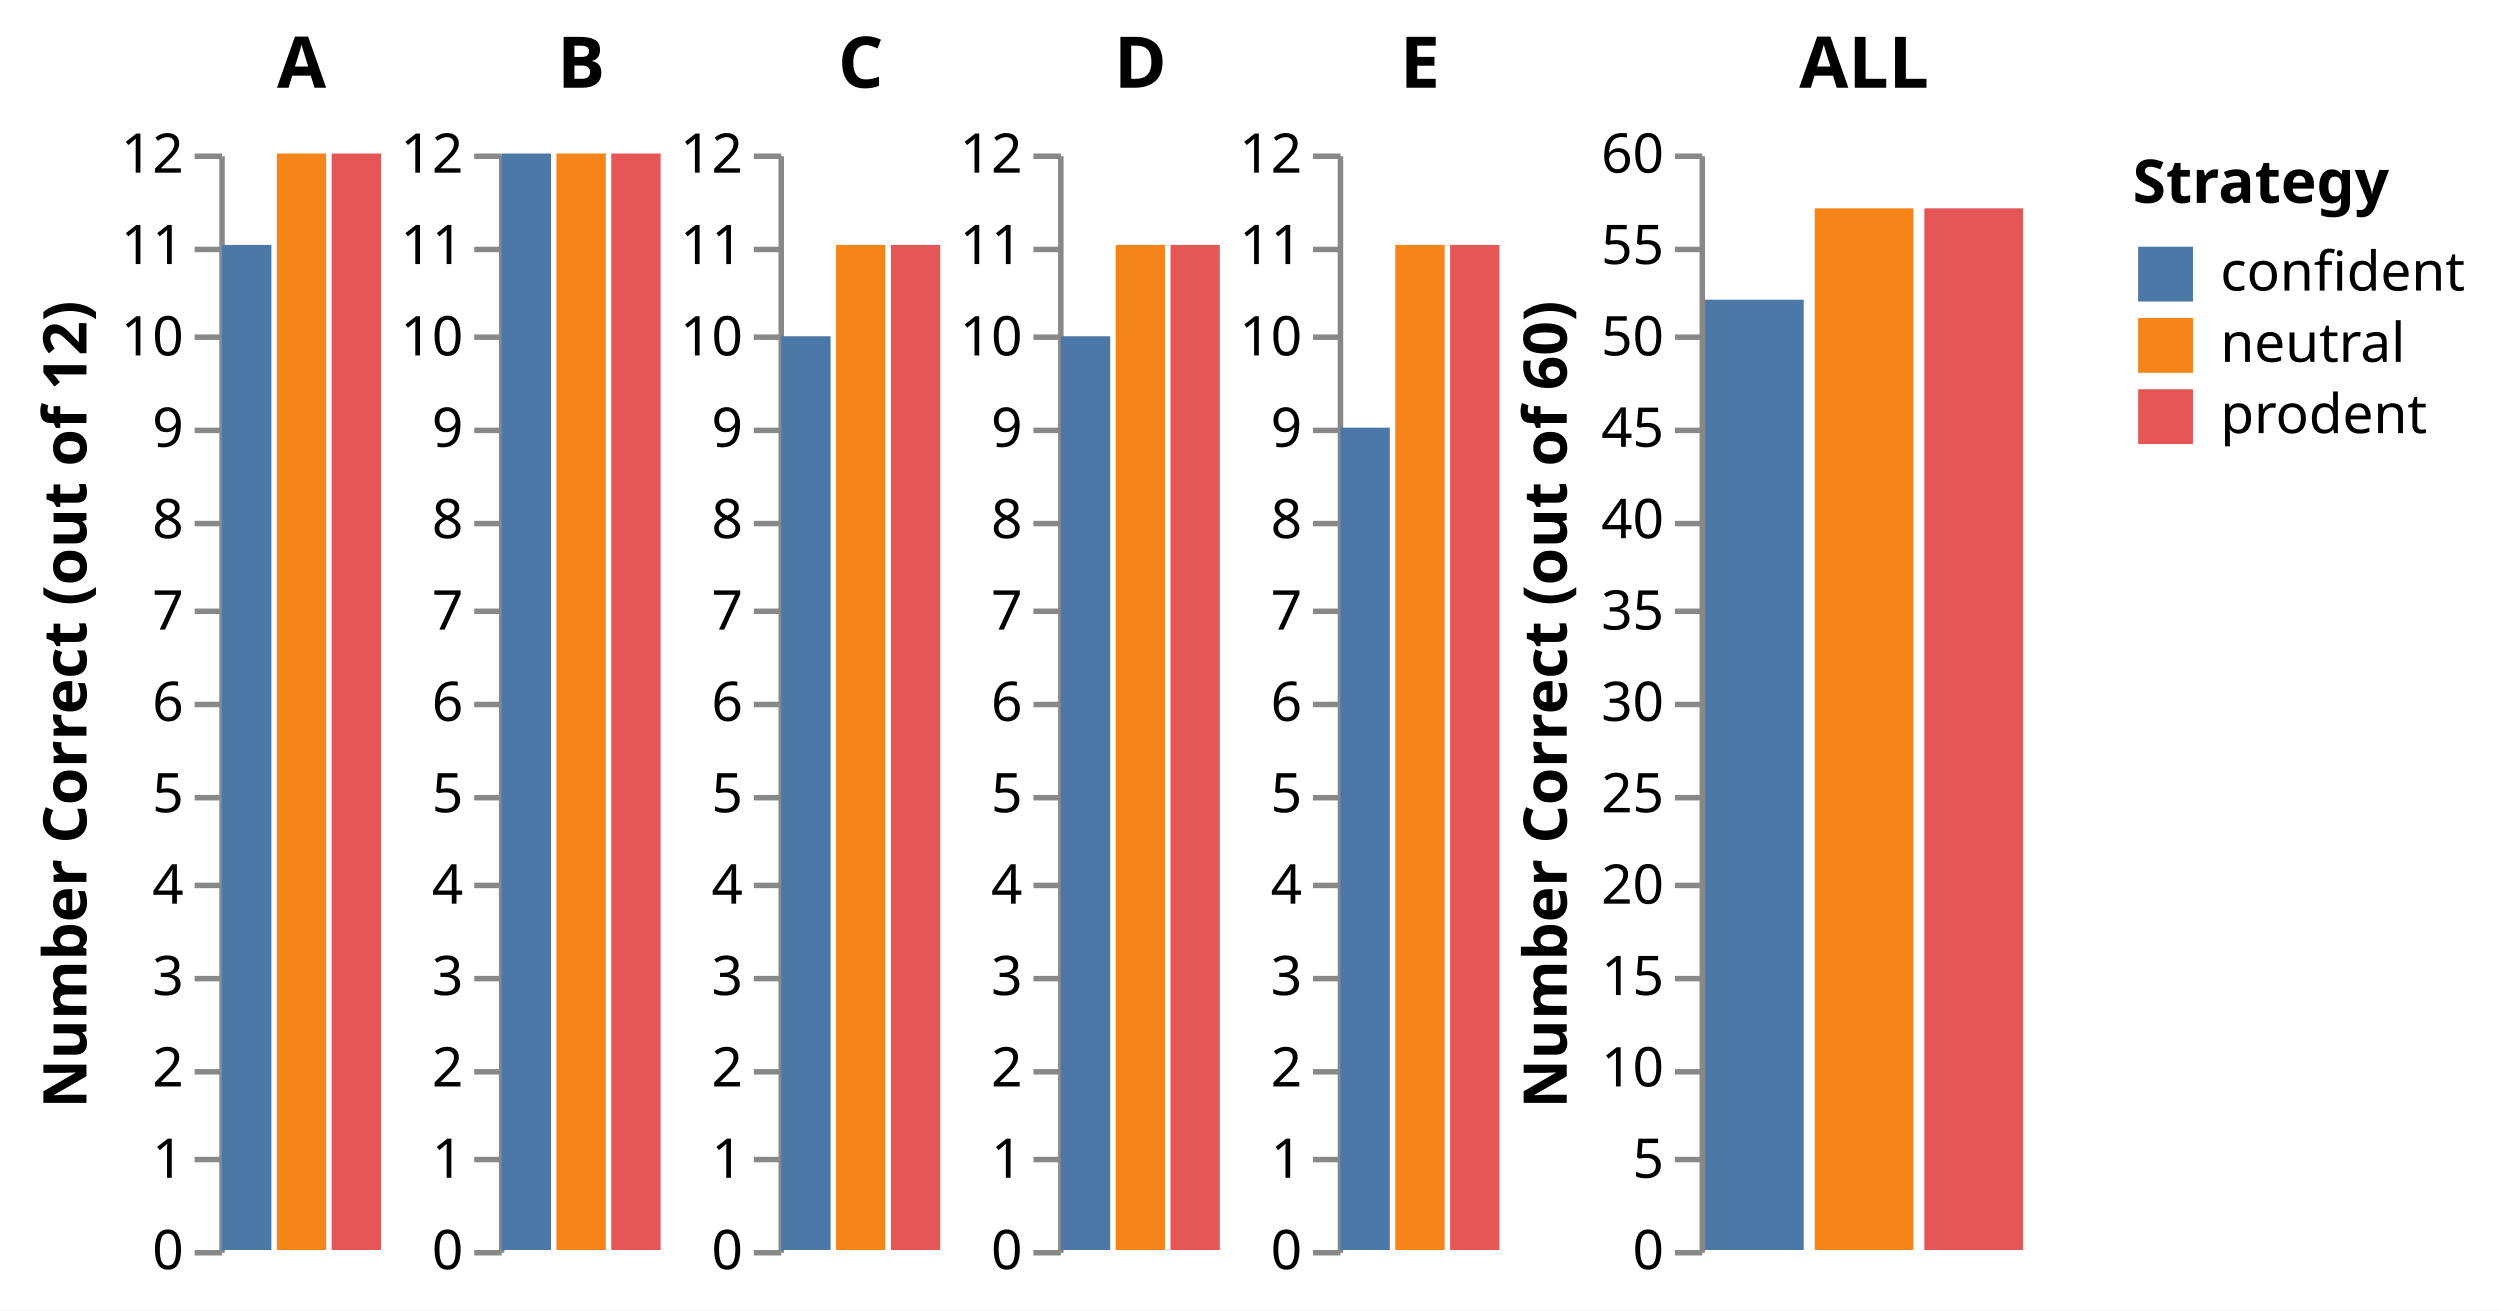
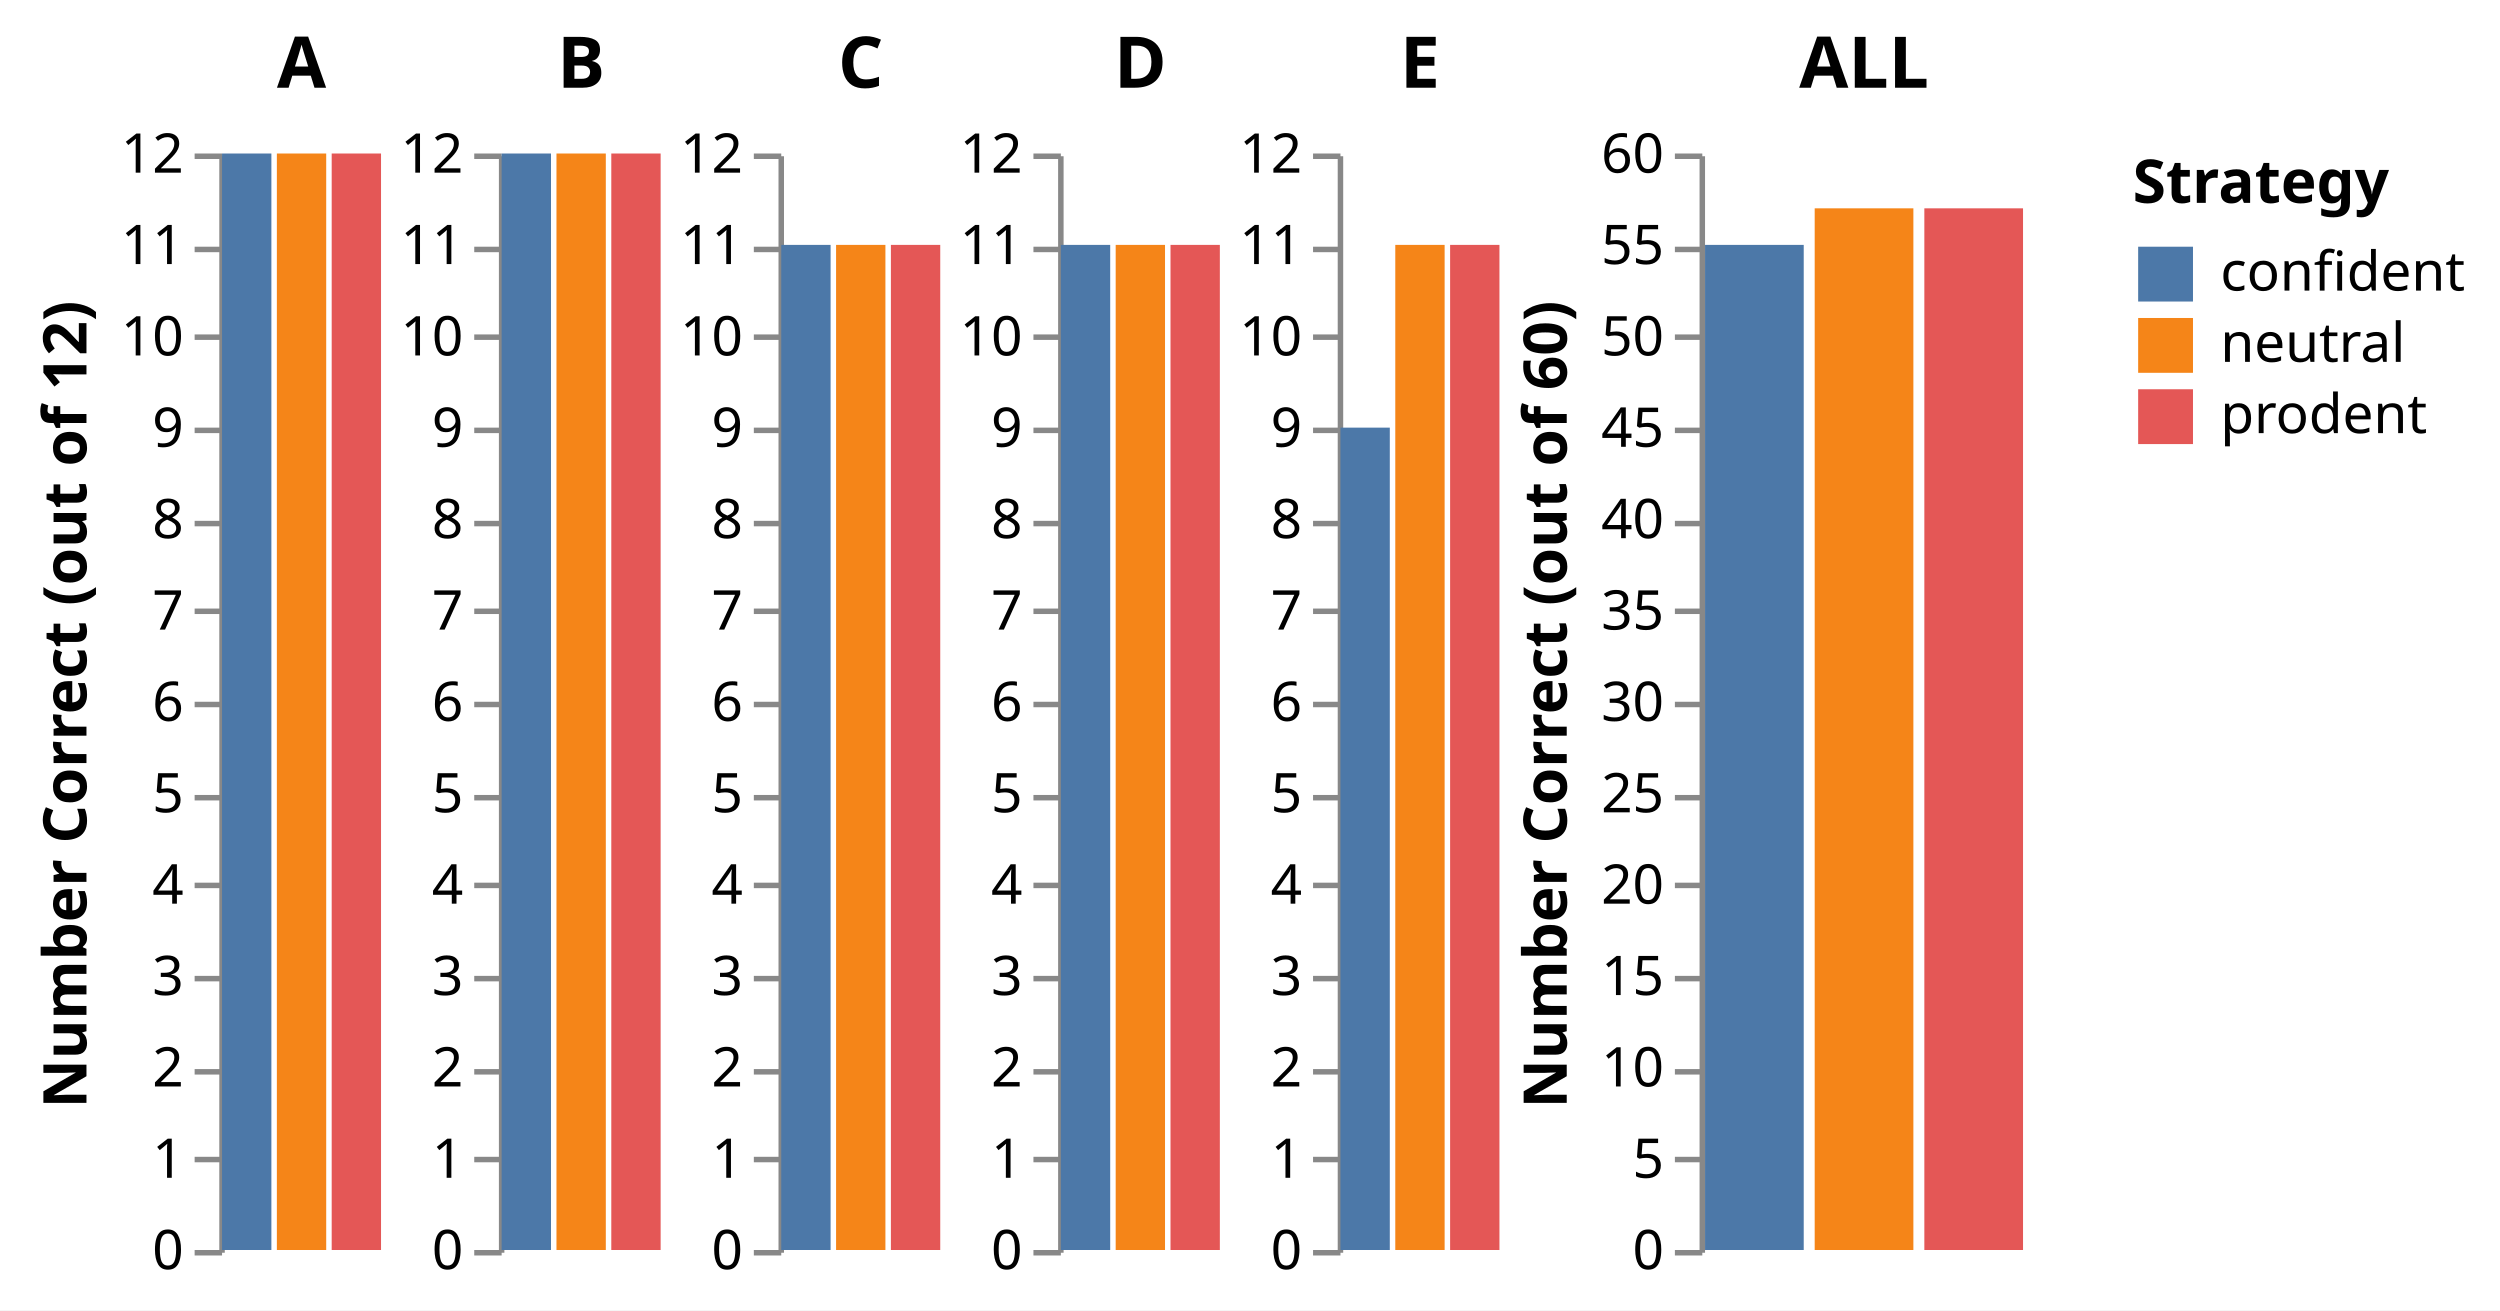
<svg xmlns="http://www.w3.org/2000/svg" class="marks" width="456" height="239" viewBox="0 0 456 239" version="1.1">
  <rect width="456" height="239" style="fill: white;" />
  <g transform="translate(40,28)">
    <g class="mark-group role-frame root">
      <g transform="translate(0,0)">
        <path class="background" d="M0,0h0v200h0Z" style="fill: none;" />
        <g>
          <g class="mark-group role-scope concat_0_group">
            <g transform="translate(0,0)">
              <path class="background" d="M0.5,0.5h30v200h-30Z" style="fill: none; stroke: none;" />
              <g>
                <g class="mark-group role-axis">
                  <g transform="translate(0.5,0.5)">
                    <path class="background" d="M0,0h0v0h0Z" style="pointer-events: none; fill: none;" />
                    <g>
                      <g class="mark-rule role-axis-tick" style="pointer-events: none;">
                        <line transform="translate(0,200)" x2="-5" y2="0" style="fill: none; stroke: #888; stroke-width: 1; opacity: 1;" />
                        <line transform="translate(0,183)" x2="-5" y2="0" style="fill: none; stroke: #888; stroke-width: 1; opacity: 1;" />
                        <line transform="translate(0,167)" x2="-5" y2="0" style="fill: none; stroke: #888; stroke-width: 1; opacity: 1;" />
                        <line transform="translate(0,150)" x2="-5" y2="0" style="fill: none; stroke: #888; stroke-width: 1; opacity: 1;" />
                        <line transform="translate(0,133)" x2="-5" y2="0" style="fill: none; stroke: #888; stroke-width: 1; opacity: 1;" />
                        <line transform="translate(0,117)" x2="-5" y2="0" style="fill: none; stroke: #888; stroke-width: 1; opacity: 1;" />
                        <line transform="translate(0,100)" x2="-5" y2="0" style="fill: none; stroke: #888; stroke-width: 1; opacity: 1;" />
                        <line transform="translate(0,83)" x2="-5" y2="0" style="fill: none; stroke: #888; stroke-width: 1; opacity: 1;" />
                        <line transform="translate(0,67)" x2="-5" y2="0" style="fill: none; stroke: #888; stroke-width: 1; opacity: 1;" />
                        <line transform="translate(0,50)" x2="-5" y2="0" style="fill: none; stroke: #888; stroke-width: 1; opacity: 1;" />
                        <line transform="translate(0,33)" x2="-5" y2="0" style="fill: none; stroke: #888; stroke-width: 1; opacity: 1;" />
                        <line transform="translate(0,17)" x2="-5" y2="0" style="fill: none; stroke: #888; stroke-width: 1; opacity: 1;" />
                        <line transform="translate(0,0)" x2="-5" y2="0" style="fill: none; stroke: #888; stroke-width: 1; opacity: 1;" />
                      </g>
                      <g class="mark-text role-axis-label" style="pointer-events: none;">
                        <text text-anchor="end" transform="translate(-7,203)" style="font-family: sans-serif; font-size: 10px; fill: #000; opacity: 1;">0</text>
                        <text text-anchor="end" transform="translate(-7,186.3333)" style="font-family: sans-serif; font-size: 10px; fill: #000; opacity: 1;">1</text>
                        <text text-anchor="end" transform="translate(-7,169.6667)" style="font-family: sans-serif; font-size: 10px; fill: #000; opacity: 1;">2</text>
                        <text text-anchor="end" transform="translate(-7,153)" style="font-family: sans-serif; font-size: 10px; fill: #000; opacity: 1;">3</text>
                        <text text-anchor="end" transform="translate(-7,136.3333)" style="font-family: sans-serif; font-size: 10px; fill: #000; opacity: 1;">4</text>
                        <text text-anchor="end" transform="translate(-7,119.6667)" style="font-family: sans-serif; font-size: 10px; fill: #000; opacity: 1;">5</text>
                        <text text-anchor="end" transform="translate(-7,103)" style="font-family: sans-serif; font-size: 10px; fill: #000; opacity: 1;">6</text>
                        <text text-anchor="end" transform="translate(-7,86.33333)" style="font-family: sans-serif; font-size: 10px; fill: #000; opacity: 1;">7</text>
                        <text text-anchor="end" transform="translate(-7,69.66667)" style="font-family: sans-serif; font-size: 10px; fill: #000; opacity: 1;">8</text>
                        <text text-anchor="end" transform="translate(-7,53)" style="font-family: sans-serif; font-size: 10px; fill: #000; opacity: 1;">9</text>
                        <text text-anchor="end" transform="translate(-7,36.33333)" style="font-family: sans-serif; font-size: 10px; fill: #000; opacity: 1;">10</text>
                        <text text-anchor="end" transform="translate(-7,19.66667)" style="font-family: sans-serif; font-size: 10px; fill: #000; opacity: 1;">11</text>
                        <text text-anchor="end" transform="translate(-7,3)" style="font-family: sans-serif; font-size: 10px; fill: #000; opacity: 1;">12</text>
                      </g>
                      <g class="mark-rule role-axis-domain" style="pointer-events: none;">
                        <line transform="translate(0,200)" x2="0" y2="-200" style="fill: none; stroke: #888; stroke-width: 1; opacity: 1;" />
                      </g>
                      <g class="mark-text role-axis-title" style="pointer-events: none;">
                        <text text-anchor="middle" transform="translate(-22.72852,100) rotate(-90) translate(0,-2)" style="font-family: sans-serif; font-size: 11px; font-weight: bold; fill: #000; opacity: 1;">Number Correct (out of 12)</text>
                      </g>
                    </g>
                    <path class="foreground" d="" style="pointer-events: none; display: none; fill: none;" />
                  </g>
                </g>
                <g class="mark-rect role-mark concat_0_marks">
-                   <path d="M0.5,16.667h9v183.333h-9Z" style="fill: #4c78a8;" />
+                   <path d="M0.5,0h9v200h-9Z" style="fill: #4c78a8;" />
                  <path d="M20.5,0h9v200h-9Z" style="fill: #e45756;" />
                  <path d="M10.5,0h9v200h-9Z" style="fill: #f58518;" />
                </g>
                <g class="mark-group role-title">
                  <g transform="translate(15,-22)">
                    <path class="background" d="M0,0h0v0h0Z" style="pointer-events: none; fill: none;" />
                    <g>
                      <g class="mark-text role-title-text" style="pointer-events: none;">
                        <text text-anchor="middle" transform="translate(0,10)" style="font-family: sans-serif; font-size: 13px; font-weight: bold; fill: #000; opacity: 1;">A</text>
                      </g>
                    </g>
                    <path class="foreground" d="" style="pointer-events: none; display: none; fill: none;" />
                  </g>
                </g>
              </g>
              <path class="foreground" d="" style="display: none; fill: none;" />
            </g>
          </g>
          <g class="mark-group role-scope concat_1_group">
            <g transform="translate(51,0)">
              <path class="background" d="M0.5,0.5h30v200h-30Z" style="fill: none; stroke: none;" />
              <g>
                <g class="mark-group role-axis">
                  <g transform="translate(0.5,0.5)">
                    <path class="background" d="M0,0h0v0h0Z" style="pointer-events: none; fill: none;" />
                    <g>
                      <g class="mark-rule role-axis-tick" style="pointer-events: none;">
                        <line transform="translate(0,200)" x2="-5" y2="0" style="fill: none; stroke: #888; stroke-width: 1; opacity: 1;" />
                        <line transform="translate(0,183)" x2="-5" y2="0" style="fill: none; stroke: #888; stroke-width: 1; opacity: 1;" />
                        <line transform="translate(0,167)" x2="-5" y2="0" style="fill: none; stroke: #888; stroke-width: 1; opacity: 1;" />
                        <line transform="translate(0,150)" x2="-5" y2="0" style="fill: none; stroke: #888; stroke-width: 1; opacity: 1;" />
                        <line transform="translate(0,133)" x2="-5" y2="0" style="fill: none; stroke: #888; stroke-width: 1; opacity: 1;" />
                        <line transform="translate(0,117)" x2="-5" y2="0" style="fill: none; stroke: #888; stroke-width: 1; opacity: 1;" />
                        <line transform="translate(0,100)" x2="-5" y2="0" style="fill: none; stroke: #888; stroke-width: 1; opacity: 1;" />
                        <line transform="translate(0,83)" x2="-5" y2="0" style="fill: none; stroke: #888; stroke-width: 1; opacity: 1;" />
                        <line transform="translate(0,67)" x2="-5" y2="0" style="fill: none; stroke: #888; stroke-width: 1; opacity: 1;" />
                        <line transform="translate(0,50)" x2="-5" y2="0" style="fill: none; stroke: #888; stroke-width: 1; opacity: 1;" />
                        <line transform="translate(0,33)" x2="-5" y2="0" style="fill: none; stroke: #888; stroke-width: 1; opacity: 1;" />
                        <line transform="translate(0,17)" x2="-5" y2="0" style="fill: none; stroke: #888; stroke-width: 1; opacity: 1;" />
                        <line transform="translate(0,0)" x2="-5" y2="0" style="fill: none; stroke: #888; stroke-width: 1; opacity: 1;" />
                      </g>
                      <g class="mark-text role-axis-label" style="pointer-events: none;">
                        <text text-anchor="end" transform="translate(-7,203)" style="font-family: sans-serif; font-size: 10px; fill: #000; opacity: 1;">0</text>
                        <text text-anchor="end" transform="translate(-7,186.3333)" style="font-family: sans-serif; font-size: 10px; fill: #000; opacity: 1;">1</text>
                        <text text-anchor="end" transform="translate(-7,169.6667)" style="font-family: sans-serif; font-size: 10px; fill: #000; opacity: 1;">2</text>
                        <text text-anchor="end" transform="translate(-7,153)" style="font-family: sans-serif; font-size: 10px; fill: #000; opacity: 1;">3</text>
                        <text text-anchor="end" transform="translate(-7,136.3333)" style="font-family: sans-serif; font-size: 10px; fill: #000; opacity: 1;">4</text>
                        <text text-anchor="end" transform="translate(-7,119.6667)" style="font-family: sans-serif; font-size: 10px; fill: #000; opacity: 1;">5</text>
                        <text text-anchor="end" transform="translate(-7,103)" style="font-family: sans-serif; font-size: 10px; fill: #000; opacity: 1;">6</text>
                        <text text-anchor="end" transform="translate(-7,86.33333)" style="font-family: sans-serif; font-size: 10px; fill: #000; opacity: 1;">7</text>
                        <text text-anchor="end" transform="translate(-7,69.66667)" style="font-family: sans-serif; font-size: 10px; fill: #000; opacity: 1;">8</text>
                        <text text-anchor="end" transform="translate(-7,53)" style="font-family: sans-serif; font-size: 10px; fill: #000; opacity: 1;">9</text>
                        <text text-anchor="end" transform="translate(-7,36.33333)" style="font-family: sans-serif; font-size: 10px; fill: #000; opacity: 1;">10</text>
                        <text text-anchor="end" transform="translate(-7,19.66667)" style="font-family: sans-serif; font-size: 10px; fill: #000; opacity: 1;">11</text>
                        <text text-anchor="end" transform="translate(-7,3)" style="font-family: sans-serif; font-size: 10px; fill: #000; opacity: 1;">12</text>
                      </g>
                      <g class="mark-rule role-axis-domain" style="pointer-events: none;">
                        <line transform="translate(0,200)" x2="0" y2="-200" style="fill: none; stroke: #888; stroke-width: 1; opacity: 1;" />
                      </g>
                    </g>
                    <path class="foreground" d="" style="pointer-events: none; display: none; fill: none;" />
                  </g>
                </g>
                <g class="mark-rect role-mark concat_1_marks">
                  <path d="M0.5,0h9v200h-9Z" style="fill: #4c78a8;" />
                  <path d="M20.5,0h9v200h-9Z" style="fill: #e45756;" />
                  <path d="M10.5,0h9v200h-9Z" style="fill: #f58518;" />
                </g>
                <g class="mark-group role-title">
                  <g transform="translate(15,-22)">
                    <path class="background" d="M0,0h0v0h0Z" style="pointer-events: none; fill: none;" />
                    <g>
                      <g class="mark-text role-title-text" style="pointer-events: none;">
                        <text text-anchor="middle" transform="translate(0,10)" style="font-family: sans-serif; font-size: 13px; font-weight: bold; fill: #000; opacity: 1;">B</text>
                      </g>
                    </g>
                    <path class="foreground" d="" style="pointer-events: none; display: none; fill: none;" />
                  </g>
                </g>
              </g>
              <path class="foreground" d="" style="display: none; fill: none;" />
            </g>
          </g>
          <g class="mark-group role-scope concat_2_group">
            <g transform="translate(102,0)">
              <path class="background" d="M0.5,0.5h30v200h-30Z" style="fill: none; stroke: none;" />
              <g>
                <g class="mark-group role-axis">
                  <g transform="translate(0.5,0.5)">
                    <path class="background" d="M0,0h0v0h0Z" style="pointer-events: none; fill: none;" />
                    <g>
                      <g class="mark-rule role-axis-tick" style="pointer-events: none;">
                        <line transform="translate(0,200)" x2="-5" y2="0" style="fill: none; stroke: #888; stroke-width: 1; opacity: 1;" />
                        <line transform="translate(0,183)" x2="-5" y2="0" style="fill: none; stroke: #888; stroke-width: 1; opacity: 1;" />
                        <line transform="translate(0,167)" x2="-5" y2="0" style="fill: none; stroke: #888; stroke-width: 1; opacity: 1;" />
                        <line transform="translate(0,150)" x2="-5" y2="0" style="fill: none; stroke: #888; stroke-width: 1; opacity: 1;" />
                        <line transform="translate(0,133)" x2="-5" y2="0" style="fill: none; stroke: #888; stroke-width: 1; opacity: 1;" />
                        <line transform="translate(0,117)" x2="-5" y2="0" style="fill: none; stroke: #888; stroke-width: 1; opacity: 1;" />
                        <line transform="translate(0,100)" x2="-5" y2="0" style="fill: none; stroke: #888; stroke-width: 1; opacity: 1;" />
                        <line transform="translate(0,83)" x2="-5" y2="0" style="fill: none; stroke: #888; stroke-width: 1; opacity: 1;" />
                        <line transform="translate(0,67)" x2="-5" y2="0" style="fill: none; stroke: #888; stroke-width: 1; opacity: 1;" />
                        <line transform="translate(0,50)" x2="-5" y2="0" style="fill: none; stroke: #888; stroke-width: 1; opacity: 1;" />
                        <line transform="translate(0,33)" x2="-5" y2="0" style="fill: none; stroke: #888; stroke-width: 1; opacity: 1;" />
                        <line transform="translate(0,17)" x2="-5" y2="0" style="fill: none; stroke: #888; stroke-width: 1; opacity: 1;" />
                        <line transform="translate(0,0)" x2="-5" y2="0" style="fill: none; stroke: #888; stroke-width: 1; opacity: 1;" />
                      </g>
                      <g class="mark-text role-axis-label" style="pointer-events: none;">
                        <text text-anchor="end" transform="translate(-7,203)" style="font-family: sans-serif; font-size: 10px; fill: #000; opacity: 1;">0</text>
                        <text text-anchor="end" transform="translate(-7,186.3333)" style="font-family: sans-serif; font-size: 10px; fill: #000; opacity: 1;">1</text>
                        <text text-anchor="end" transform="translate(-7,169.6667)" style="font-family: sans-serif; font-size: 10px; fill: #000; opacity: 1;">2</text>
                        <text text-anchor="end" transform="translate(-7,153)" style="font-family: sans-serif; font-size: 10px; fill: #000; opacity: 1;">3</text>
                        <text text-anchor="end" transform="translate(-7,136.3333)" style="font-family: sans-serif; font-size: 10px; fill: #000; opacity: 1;">4</text>
                        <text text-anchor="end" transform="translate(-7,119.6667)" style="font-family: sans-serif; font-size: 10px; fill: #000; opacity: 1;">5</text>
                        <text text-anchor="end" transform="translate(-7,103)" style="font-family: sans-serif; font-size: 10px; fill: #000; opacity: 1;">6</text>
                        <text text-anchor="end" transform="translate(-7,86.33333)" style="font-family: sans-serif; font-size: 10px; fill: #000; opacity: 1;">7</text>
                        <text text-anchor="end" transform="translate(-7,69.66667)" style="font-family: sans-serif; font-size: 10px; fill: #000; opacity: 1;">8</text>
                        <text text-anchor="end" transform="translate(-7,53)" style="font-family: sans-serif; font-size: 10px; fill: #000; opacity: 1;">9</text>
                        <text text-anchor="end" transform="translate(-7,36.33333)" style="font-family: sans-serif; font-size: 10px; fill: #000; opacity: 1;">10</text>
                        <text text-anchor="end" transform="translate(-7,19.66667)" style="font-family: sans-serif; font-size: 10px; fill: #000; opacity: 1;">11</text>
                        <text text-anchor="end" transform="translate(-7,3)" style="font-family: sans-serif; font-size: 10px; fill: #000; opacity: 1;">12</text>
                      </g>
                      <g class="mark-rule role-axis-domain" style="pointer-events: none;">
                        <line transform="translate(0,200)" x2="0" y2="-200" style="fill: none; stroke: #888; stroke-width: 1; opacity: 1;" />
                      </g>
                    </g>
                    <path class="foreground" d="" style="pointer-events: none; display: none; fill: none;" />
                  </g>
                </g>
                <g class="mark-rect role-mark concat_2_marks">
-                   <path d="M0.5,33.333h9v166.667h-9Z" style="fill: #4c78a8;" />
+                   <path d="M0.5,16.667h9v183.333h-9Z" style="fill: #4c78a8;" />
                  <path d="M20.5,16.667h9v183.333h-9Z" style="fill: #e45756;" />
                  <path d="M10.5,16.667h9v183.333h-9Z" style="fill: #f58518;" />
                </g>
                <g class="mark-group role-title">
                  <g transform="translate(15,-22)">
                    <path class="background" d="M0,0h0v0h0Z" style="pointer-events: none; fill: none;" />
                    <g>
                      <g class="mark-text role-title-text" style="pointer-events: none;">
                        <text text-anchor="middle" transform="translate(0,10)" style="font-family: sans-serif; font-size: 13px; font-weight: bold; fill: #000; opacity: 1;">C</text>
                      </g>
                    </g>
                    <path class="foreground" d="" style="pointer-events: none; display: none; fill: none;" />
                  </g>
                </g>
              </g>
              <path class="foreground" d="" style="display: none; fill: none;" />
            </g>
          </g>
          <g class="mark-group role-scope concat_3_group">
            <g transform="translate(153,0)">
              <path class="background" d="M0.5,0.5h30v200h-30Z" style="fill: none; stroke: none;" />
              <g>
                <g class="mark-group role-axis">
                  <g transform="translate(0.5,0.5)">
                    <path class="background" d="M0,0h0v0h0Z" style="pointer-events: none; fill: none;" />
                    <g>
                      <g class="mark-rule role-axis-tick" style="pointer-events: none;">
                        <line transform="translate(0,200)" x2="-5" y2="0" style="fill: none; stroke: #888; stroke-width: 1; opacity: 1;" />
                        <line transform="translate(0,183)" x2="-5" y2="0" style="fill: none; stroke: #888; stroke-width: 1; opacity: 1;" />
                        <line transform="translate(0,167)" x2="-5" y2="0" style="fill: none; stroke: #888; stroke-width: 1; opacity: 1;" />
                        <line transform="translate(0,150)" x2="-5" y2="0" style="fill: none; stroke: #888; stroke-width: 1; opacity: 1;" />
                        <line transform="translate(0,133)" x2="-5" y2="0" style="fill: none; stroke: #888; stroke-width: 1; opacity: 1;" />
                        <line transform="translate(0,117)" x2="-5" y2="0" style="fill: none; stroke: #888; stroke-width: 1; opacity: 1;" />
                        <line transform="translate(0,100)" x2="-5" y2="0" style="fill: none; stroke: #888; stroke-width: 1; opacity: 1;" />
                        <line transform="translate(0,83)" x2="-5" y2="0" style="fill: none; stroke: #888; stroke-width: 1; opacity: 1;" />
                        <line transform="translate(0,67)" x2="-5" y2="0" style="fill: none; stroke: #888; stroke-width: 1; opacity: 1;" />
                        <line transform="translate(0,50)" x2="-5" y2="0" style="fill: none; stroke: #888; stroke-width: 1; opacity: 1;" />
                        <line transform="translate(0,33)" x2="-5" y2="0" style="fill: none; stroke: #888; stroke-width: 1; opacity: 1;" />
                        <line transform="translate(0,17)" x2="-5" y2="0" style="fill: none; stroke: #888; stroke-width: 1; opacity: 1;" />
                        <line transform="translate(0,0)" x2="-5" y2="0" style="fill: none; stroke: #888; stroke-width: 1; opacity: 1;" />
                      </g>
                      <g class="mark-text role-axis-label" style="pointer-events: none;">
                        <text text-anchor="end" transform="translate(-7,203)" style="font-family: sans-serif; font-size: 10px; fill: #000; opacity: 1;">0</text>
                        <text text-anchor="end" transform="translate(-7,186.3333)" style="font-family: sans-serif; font-size: 10px; fill: #000; opacity: 1;">1</text>
                        <text text-anchor="end" transform="translate(-7,169.6667)" style="font-family: sans-serif; font-size: 10px; fill: #000; opacity: 1;">2</text>
                        <text text-anchor="end" transform="translate(-7,153)" style="font-family: sans-serif; font-size: 10px; fill: #000; opacity: 1;">3</text>
                        <text text-anchor="end" transform="translate(-7,136.3333)" style="font-family: sans-serif; font-size: 10px; fill: #000; opacity: 1;">4</text>
                        <text text-anchor="end" transform="translate(-7,119.6667)" style="font-family: sans-serif; font-size: 10px; fill: #000; opacity: 1;">5</text>
                        <text text-anchor="end" transform="translate(-7,103)" style="font-family: sans-serif; font-size: 10px; fill: #000; opacity: 1;">6</text>
                        <text text-anchor="end" transform="translate(-7,86.33333)" style="font-family: sans-serif; font-size: 10px; fill: #000; opacity: 1;">7</text>
                        <text text-anchor="end" transform="translate(-7,69.66667)" style="font-family: sans-serif; font-size: 10px; fill: #000; opacity: 1;">8</text>
                        <text text-anchor="end" transform="translate(-7,53)" style="font-family: sans-serif; font-size: 10px; fill: #000; opacity: 1;">9</text>
                        <text text-anchor="end" transform="translate(-7,36.33333)" style="font-family: sans-serif; font-size: 10px; fill: #000; opacity: 1;">10</text>
                        <text text-anchor="end" transform="translate(-7,19.66667)" style="font-family: sans-serif; font-size: 10px; fill: #000; opacity: 1;">11</text>
                        <text text-anchor="end" transform="translate(-7,3)" style="font-family: sans-serif; font-size: 10px; fill: #000; opacity: 1;">12</text>
                      </g>
                      <g class="mark-rule role-axis-domain" style="pointer-events: none;">
                        <line transform="translate(0,200)" x2="0" y2="-200" style="fill: none; stroke: #888; stroke-width: 1; opacity: 1;" />
                      </g>
                    </g>
                    <path class="foreground" d="" style="pointer-events: none; display: none; fill: none;" />
                  </g>
                </g>
                <g class="mark-rect role-mark concat_3_marks">
-                   <path d="M0.5,33.333h9v166.667h-9Z" style="fill: #4c78a8;" />
+                   <path d="M0.5,16.667h9v183.333h-9Z" style="fill: #4c78a8;" />
                  <path d="M20.5,16.667h9v183.333h-9Z" style="fill: #e45756;" />
                  <path d="M10.5,16.667h9v183.333h-9Z" style="fill: #f58518;" />
                </g>
                <g class="mark-group role-title">
                  <g transform="translate(15,-22)">
                    <path class="background" d="M0,0h0v0h0Z" style="pointer-events: none; fill: none;" />
                    <g>
                      <g class="mark-text role-title-text" style="pointer-events: none;">
                        <text text-anchor="middle" transform="translate(0,10)" style="font-family: sans-serif; font-size: 13px; font-weight: bold; fill: #000; opacity: 1;">D</text>
                      </g>
                    </g>
                    <path class="foreground" d="" style="pointer-events: none; display: none; fill: none;" />
                  </g>
                </g>
              </g>
              <path class="foreground" d="" style="display: none; fill: none;" />
            </g>
          </g>
          <g class="mark-group role-scope concat_4_group">
            <g transform="translate(204,0)">
              <path class="background" d="M0.5,0.5h30v200h-30Z" style="fill: none; stroke: none;" />
              <g>
                <g class="mark-group role-axis">
                  <g transform="translate(0.5,0.5)">
                    <path class="background" d="M0,0h0v0h0Z" style="pointer-events: none; fill: none;" />
                    <g>
                      <g class="mark-rule role-axis-tick" style="pointer-events: none;">
                        <line transform="translate(0,200)" x2="-5" y2="0" style="fill: none; stroke: #888; stroke-width: 1; opacity: 1;" />
                        <line transform="translate(0,183)" x2="-5" y2="0" style="fill: none; stroke: #888; stroke-width: 1; opacity: 1;" />
                        <line transform="translate(0,167)" x2="-5" y2="0" style="fill: none; stroke: #888; stroke-width: 1; opacity: 1;" />
                        <line transform="translate(0,150)" x2="-5" y2="0" style="fill: none; stroke: #888; stroke-width: 1; opacity: 1;" />
                        <line transform="translate(0,133)" x2="-5" y2="0" style="fill: none; stroke: #888; stroke-width: 1; opacity: 1;" />
                        <line transform="translate(0,117)" x2="-5" y2="0" style="fill: none; stroke: #888; stroke-width: 1; opacity: 1;" />
                        <line transform="translate(0,100)" x2="-5" y2="0" style="fill: none; stroke: #888; stroke-width: 1; opacity: 1;" />
                        <line transform="translate(0,83)" x2="-5" y2="0" style="fill: none; stroke: #888; stroke-width: 1; opacity: 1;" />
                        <line transform="translate(0,67)" x2="-5" y2="0" style="fill: none; stroke: #888; stroke-width: 1; opacity: 1;" />
                        <line transform="translate(0,50)" x2="-5" y2="0" style="fill: none; stroke: #888; stroke-width: 1; opacity: 1;" />
                        <line transform="translate(0,33)" x2="-5" y2="0" style="fill: none; stroke: #888; stroke-width: 1; opacity: 1;" />
                        <line transform="translate(0,17)" x2="-5" y2="0" style="fill: none; stroke: #888; stroke-width: 1; opacity: 1;" />
                        <line transform="translate(0,0)" x2="-5" y2="0" style="fill: none; stroke: #888; stroke-width: 1; opacity: 1;" />
                      </g>
                      <g class="mark-text role-axis-label" style="pointer-events: none;">
                        <text text-anchor="end" transform="translate(-7,203)" style="font-family: sans-serif; font-size: 10px; fill: #000; opacity: 1;">0</text>
                        <text text-anchor="end" transform="translate(-7,186.3333)" style="font-family: sans-serif; font-size: 10px; fill: #000; opacity: 1;">1</text>
                        <text text-anchor="end" transform="translate(-7,169.6667)" style="font-family: sans-serif; font-size: 10px; fill: #000; opacity: 1;">2</text>
                        <text text-anchor="end" transform="translate(-7,153)" style="font-family: sans-serif; font-size: 10px; fill: #000; opacity: 1;">3</text>
                        <text text-anchor="end" transform="translate(-7,136.3333)" style="font-family: sans-serif; font-size: 10px; fill: #000; opacity: 1;">4</text>
                        <text text-anchor="end" transform="translate(-7,119.6667)" style="font-family: sans-serif; font-size: 10px; fill: #000; opacity: 1;">5</text>
                        <text text-anchor="end" transform="translate(-7,103)" style="font-family: sans-serif; font-size: 10px; fill: #000; opacity: 1;">6</text>
                        <text text-anchor="end" transform="translate(-7,86.33333)" style="font-family: sans-serif; font-size: 10px; fill: #000; opacity: 1;">7</text>
                        <text text-anchor="end" transform="translate(-7,69.66667)" style="font-family: sans-serif; font-size: 10px; fill: #000; opacity: 1;">8</text>
                        <text text-anchor="end" transform="translate(-7,53)" style="font-family: sans-serif; font-size: 10px; fill: #000; opacity: 1;">9</text>
                        <text text-anchor="end" transform="translate(-7,36.33333)" style="font-family: sans-serif; font-size: 10px; fill: #000; opacity: 1;">10</text>
                        <text text-anchor="end" transform="translate(-7,19.66667)" style="font-family: sans-serif; font-size: 10px; fill: #000; opacity: 1;">11</text>
                        <text text-anchor="end" transform="translate(-7,3)" style="font-family: sans-serif; font-size: 10px; fill: #000; opacity: 1;">12</text>
                      </g>
                      <g class="mark-rule role-axis-domain" style="pointer-events: none;">
                        <line transform="translate(0,200)" x2="0" y2="-200" style="fill: none; stroke: #888; stroke-width: 1; opacity: 1;" />
                      </g>
                    </g>
                    <path class="foreground" d="" style="pointer-events: none; display: none; fill: none;" />
                  </g>
                </g>
                <g class="mark-rect role-mark concat_4_marks">
                  <path d="M0.5,50h9v150h-9Z" style="fill: #4c78a8;" />
                  <path d="M20.5,16.667h9v183.333h-9Z" style="fill: #e45756;" />
                  <path d="M10.5,16.667h9v183.333h-9Z" style="fill: #f58518;" />
                </g>
                <g class="mark-group role-title">
                  <g transform="translate(15,-22)">
                    <path class="background" d="M0,0h0v0h0Z" style="pointer-events: none; fill: none;" />
                    <g>
                      <g class="mark-text role-title-text" style="pointer-events: none;">
                        <text text-anchor="middle" transform="translate(0,10)" style="font-family: sans-serif; font-size: 13px; font-weight: bold; fill: #000; opacity: 1;">E</text>
                      </g>
                    </g>
                    <path class="foreground" d="" style="pointer-events: none; display: none; fill: none;" />
                  </g>
                </g>
              </g>
              <path class="foreground" d="" style="display: none; fill: none;" />
            </g>
          </g>
          <g class="mark-group role-scope concat_5_group">
            <g transform="translate(270,0)">
              <path class="background" d="M0.5,0.5h60v200h-60Z" style="fill: none; stroke: none;" />
              <g>
                <g class="mark-group role-axis">
                  <g transform="translate(0.5,0.5)">
                    <path class="background" d="M0,0h0v0h0Z" style="pointer-events: none; fill: none;" />
                    <g>
                      <g class="mark-rule role-axis-tick" style="pointer-events: none;">
                        <line transform="translate(0,200)" x2="-5" y2="0" style="fill: none; stroke: #888; stroke-width: 1; opacity: 1;" />
                        <line transform="translate(0,183)" x2="-5" y2="0" style="fill: none; stroke: #888; stroke-width: 1; opacity: 1;" />
                        <line transform="translate(0,167)" x2="-5" y2="0" style="fill: none; stroke: #888; stroke-width: 1; opacity: 1;" />
                        <line transform="translate(0,150)" x2="-5" y2="0" style="fill: none; stroke: #888; stroke-width: 1; opacity: 1;" />
                        <line transform="translate(0,133)" x2="-5" y2="0" style="fill: none; stroke: #888; stroke-width: 1; opacity: 1;" />
                        <line transform="translate(0,117)" x2="-5" y2="0" style="fill: none; stroke: #888; stroke-width: 1; opacity: 1;" />
                        <line transform="translate(0,100)" x2="-5" y2="0" style="fill: none; stroke: #888; stroke-width: 1; opacity: 1;" />
                        <line transform="translate(0,83)" x2="-5" y2="0" style="fill: none; stroke: #888; stroke-width: 1; opacity: 1;" />
                        <line transform="translate(0,67)" x2="-5" y2="0" style="fill: none; stroke: #888; stroke-width: 1; opacity: 1;" />
                        <line transform="translate(0,50)" x2="-5" y2="0" style="fill: none; stroke: #888; stroke-width: 1; opacity: 1;" />
                        <line transform="translate(0,33)" x2="-5" y2="0" style="fill: none; stroke: #888; stroke-width: 1; opacity: 1;" />
                        <line transform="translate(0,17)" x2="-5" y2="0" style="fill: none; stroke: #888; stroke-width: 1; opacity: 1;" />
                        <line transform="translate(0,0)" x2="-5" y2="0" style="fill: none; stroke: #888; stroke-width: 1; opacity: 1;" />
                      </g>
                      <g class="mark-text role-axis-label" style="pointer-events: none;">
                        <text text-anchor="end" transform="translate(-7,203)" style="font-family: sans-serif; font-size: 10px; fill: #000; opacity: 1;">0</text>
                        <text text-anchor="end" transform="translate(-7,186.3333)" style="font-family: sans-serif; font-size: 10px; fill: #000; opacity: 1;">5</text>
                        <text text-anchor="end" transform="translate(-7,169.6667)" style="font-family: sans-serif; font-size: 10px; fill: #000; opacity: 1;">10</text>
                        <text text-anchor="end" transform="translate(-7,153)" style="font-family: sans-serif; font-size: 10px; fill: #000; opacity: 1;">15</text>
                        <text text-anchor="end" transform="translate(-7,136.3333)" style="font-family: sans-serif; font-size: 10px; fill: #000; opacity: 1;">20</text>
                        <text text-anchor="end" transform="translate(-7,119.6667)" style="font-family: sans-serif; font-size: 10px; fill: #000; opacity: 1;">25</text>
                        <text text-anchor="end" transform="translate(-7,103)" style="font-family: sans-serif; font-size: 10px; fill: #000; opacity: 1;">30</text>
                        <text text-anchor="end" transform="translate(-7,86.33333)" style="font-family: sans-serif; font-size: 10px; fill: #000; opacity: 1;">35</text>
                        <text text-anchor="end" transform="translate(-7,69.66667)" style="font-family: sans-serif; font-size: 10px; fill: #000; opacity: 1;">40</text>
                        <text text-anchor="end" transform="translate(-7,53)" style="font-family: sans-serif; font-size: 10px; fill: #000; opacity: 1;">45</text>
                        <text text-anchor="end" transform="translate(-7,36.33333)" style="font-family: sans-serif; font-size: 10px; fill: #000; opacity: 1;">50</text>
                        <text text-anchor="end" transform="translate(-7,19.66667)" style="font-family: sans-serif; font-size: 10px; fill: #000; opacity: 1;">55</text>
                        <text text-anchor="end" transform="translate(-7,3)" style="font-family: sans-serif; font-size: 10px; fill: #000; opacity: 1;">60</text>
                      </g>
                      <g class="mark-rule role-axis-domain" style="pointer-events: none;">
                        <line transform="translate(0,200)" x2="0" y2="-200" style="fill: none; stroke: #888; stroke-width: 1; opacity: 1;" />
                      </g>
                      <g class="mark-text role-axis-title" style="pointer-events: none;">
                        <text text-anchor="middle" transform="translate(-22.72852,100) rotate(-90) translate(0,-2)" style="font-family: sans-serif; font-size: 11px; font-weight: bold; fill: #000; opacity: 1;">Number Correct (out of 60)</text>
                      </g>
                    </g>
                    <path class="foreground" d="" style="pointer-events: none; display: none; fill: none;" />
                  </g>
                </g>
                <g class="mark-rect role-mark concat_5_marks">
-                   <path d="M1,26.667h18v173.333h-18Z" style="fill: #4c78a8;" />
+                   <path d="M1,16.667h18v183.333h-18Z" style="fill: #4c78a8;" />
                  <path d="M41,10h18v190h-18Z" style="fill: #e45756;" />
                  <path d="M21,10h18v190h-18Z" style="fill: #f58518;" />
                </g>
                <g class="mark-group role-title">
                  <g transform="translate(30,-22)">
                    <path class="background" d="M0,0h0v0h0Z" style="pointer-events: none; fill: none;" />
                    <g>
                      <g class="mark-text role-title-text" style="pointer-events: none;">
                        <text text-anchor="middle" transform="translate(0,10)" style="font-family: sans-serif; font-size: 13px; font-weight: bold; fill: #000; opacity: 1;">ALL</text>
                      </g>
                    </g>
                    <path class="foreground" d="" style="pointer-events: none; display: none; fill: none;" />
                  </g>
                </g>
              </g>
              <path class="foreground" d="" style="display: none; fill: none;" />
            </g>
          </g>
          <g class="mark-group role-legend">
            <g transform="translate(349,0)">
              <path class="background" d="M0,0h62v53h-62Z" style="pointer-events: none; fill: none;" />
              <g>
                <g class="mark-group role-legend-entry">
                  <g transform="translate(0,16)">
                    <path class="background" d="M0,0h0v0h0Z" style="pointer-events: none; fill: none;" />
                    <g>
                      <g class="mark-group role-scope">
                        <g transform="translate(0,0)">
                          <path class="background" d="M0,0h61.62v11h-61.62Z" style="pointer-events: none; fill: none; opacity: 1;" />
                          <g>
                            <g class="mark-symbol role-legend-symbol" style="pointer-events: none;">
                              <path transform="translate(6,6)" d="M-5,-5h10v10h-10Z" style="fill: #4c78a8; stroke-width: 1.5; opacity: 1;" />
                            </g>
                            <g class="mark-text role-legend-label" style="pointer-events: none;">
                              <text text-anchor="start" transform="translate(16,9)" style="font-family: sans-serif; font-size: 10px; fill: #000; opacity: 1;">confident</text>
                            </g>
                          </g>
                          <path class="foreground" d="" style="pointer-events: none; display: none; fill: none;" />
                        </g>
                        <g transform="translate(0,13)">
                          <path class="background" d="M0,0h61.62v11h-61.62Z" style="pointer-events: none; fill: none; opacity: 1;" />
                          <g>
                            <g class="mark-symbol role-legend-symbol" style="pointer-events: none;">
                              <path transform="translate(6,6)" d="M-5,-5h10v10h-10Z" style="fill: #f58518; stroke-width: 1.5; opacity: 1;" />
                            </g>
                            <g class="mark-text role-legend-label" style="pointer-events: none;">
                              <text text-anchor="start" transform="translate(16,9)" style="font-family: sans-serif; font-size: 10px; fill: #000; opacity: 1;">neutral</text>
                            </g>
                          </g>
                          <path class="foreground" d="" style="pointer-events: none; display: none; fill: none;" />
                        </g>
                        <g transform="translate(0,26)">
                          <path class="background" d="M0,0h61.62v11h-61.62Z" style="pointer-events: none; fill: none; opacity: 1;" />
                          <g>
                            <g class="mark-symbol role-legend-symbol" style="pointer-events: none;">
                              <path transform="translate(6,6)" d="M-5,-5h10v10h-10Z" style="fill: #e45756; stroke-width: 1.5; opacity: 1;" />
                            </g>
                            <g class="mark-text role-legend-label" style="pointer-events: none;">
                              <text text-anchor="start" transform="translate(16,9)" style="font-family: sans-serif; font-size: 10px; fill: #000; opacity: 1;">prodent</text>
                            </g>
                          </g>
                          <path class="foreground" d="" style="pointer-events: none; display: none; fill: none;" />
                        </g>
                      </g>
                    </g>
                    <path class="foreground" d="" style="pointer-events: none; display: none; fill: none;" />
                  </g>
                </g>
                <g class="mark-text role-legend-title" style="pointer-events: none;">
                  <text text-anchor="start" transform="translate(0,9)" style="font-family: sans-serif; font-size: 11px; font-weight: bold; fill: #000; opacity: 1;">Strategy</text>
                </g>
              </g>
              <path class="foreground" d="" style="pointer-events: none; display: none; fill: none;" />
            </g>
          </g>
        </g>
        <path class="foreground" d="" style="display: none; fill: none;" />
      </g>
    </g>
  </g>
</svg>
